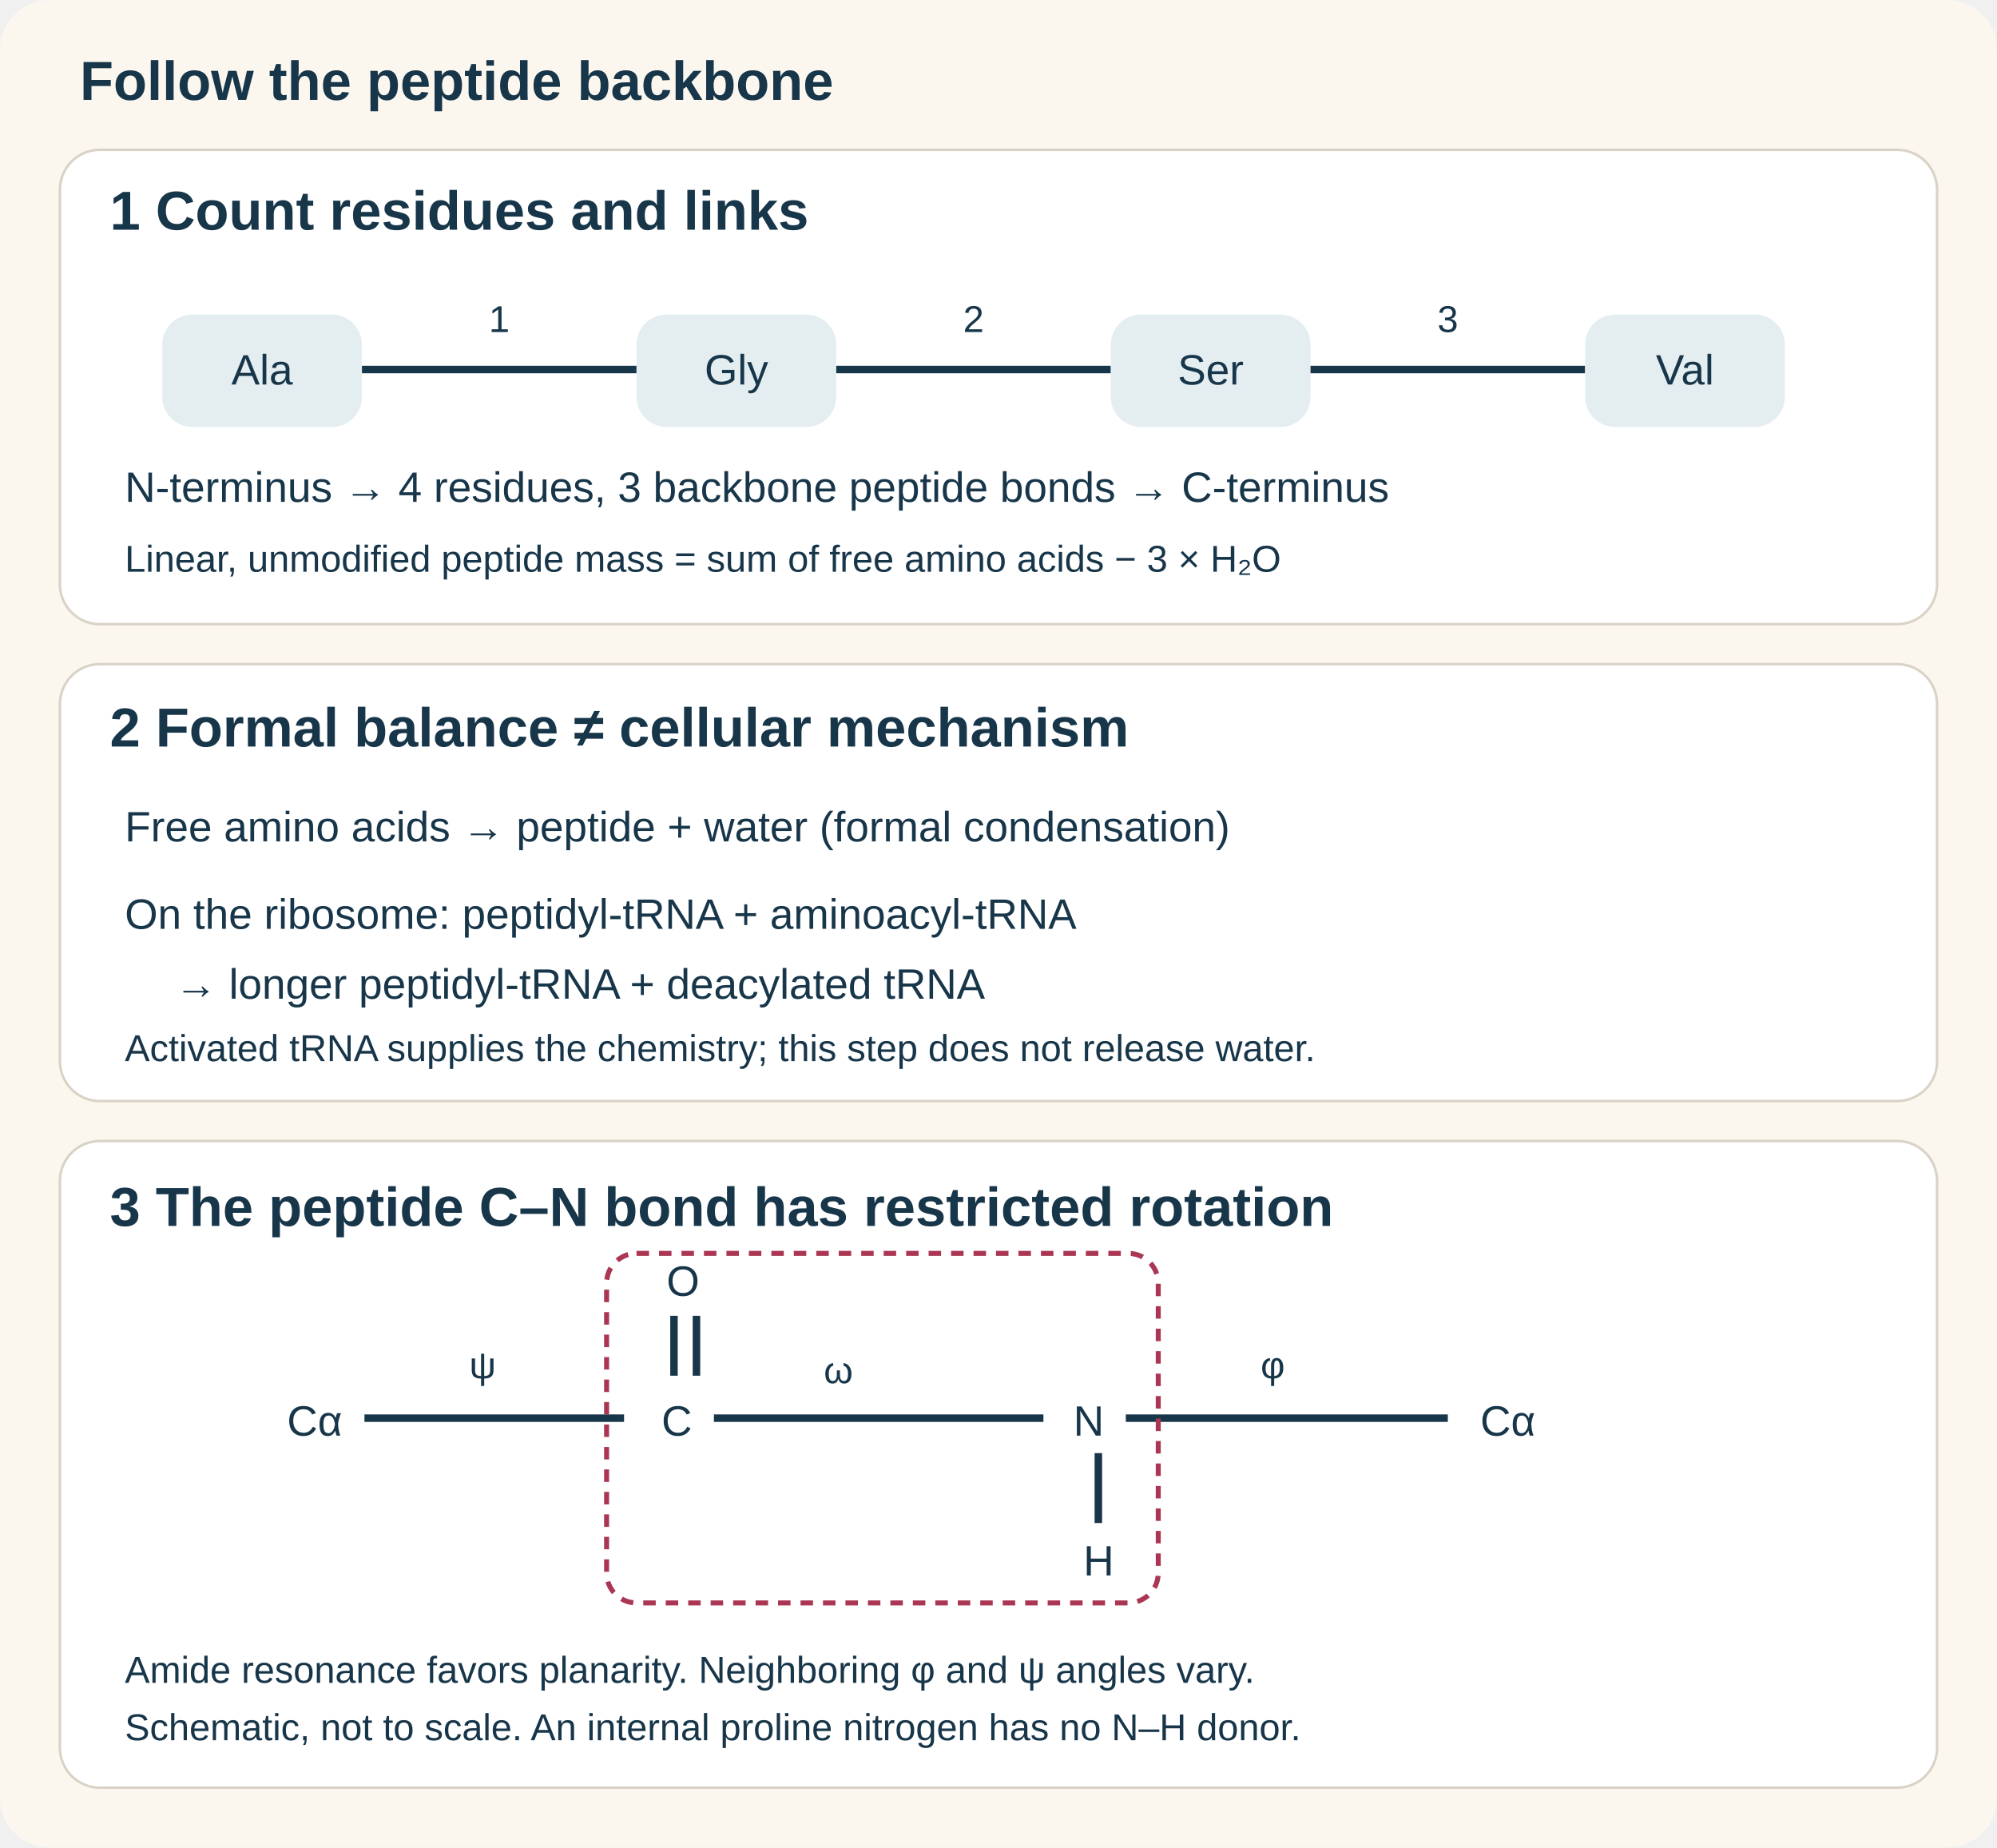
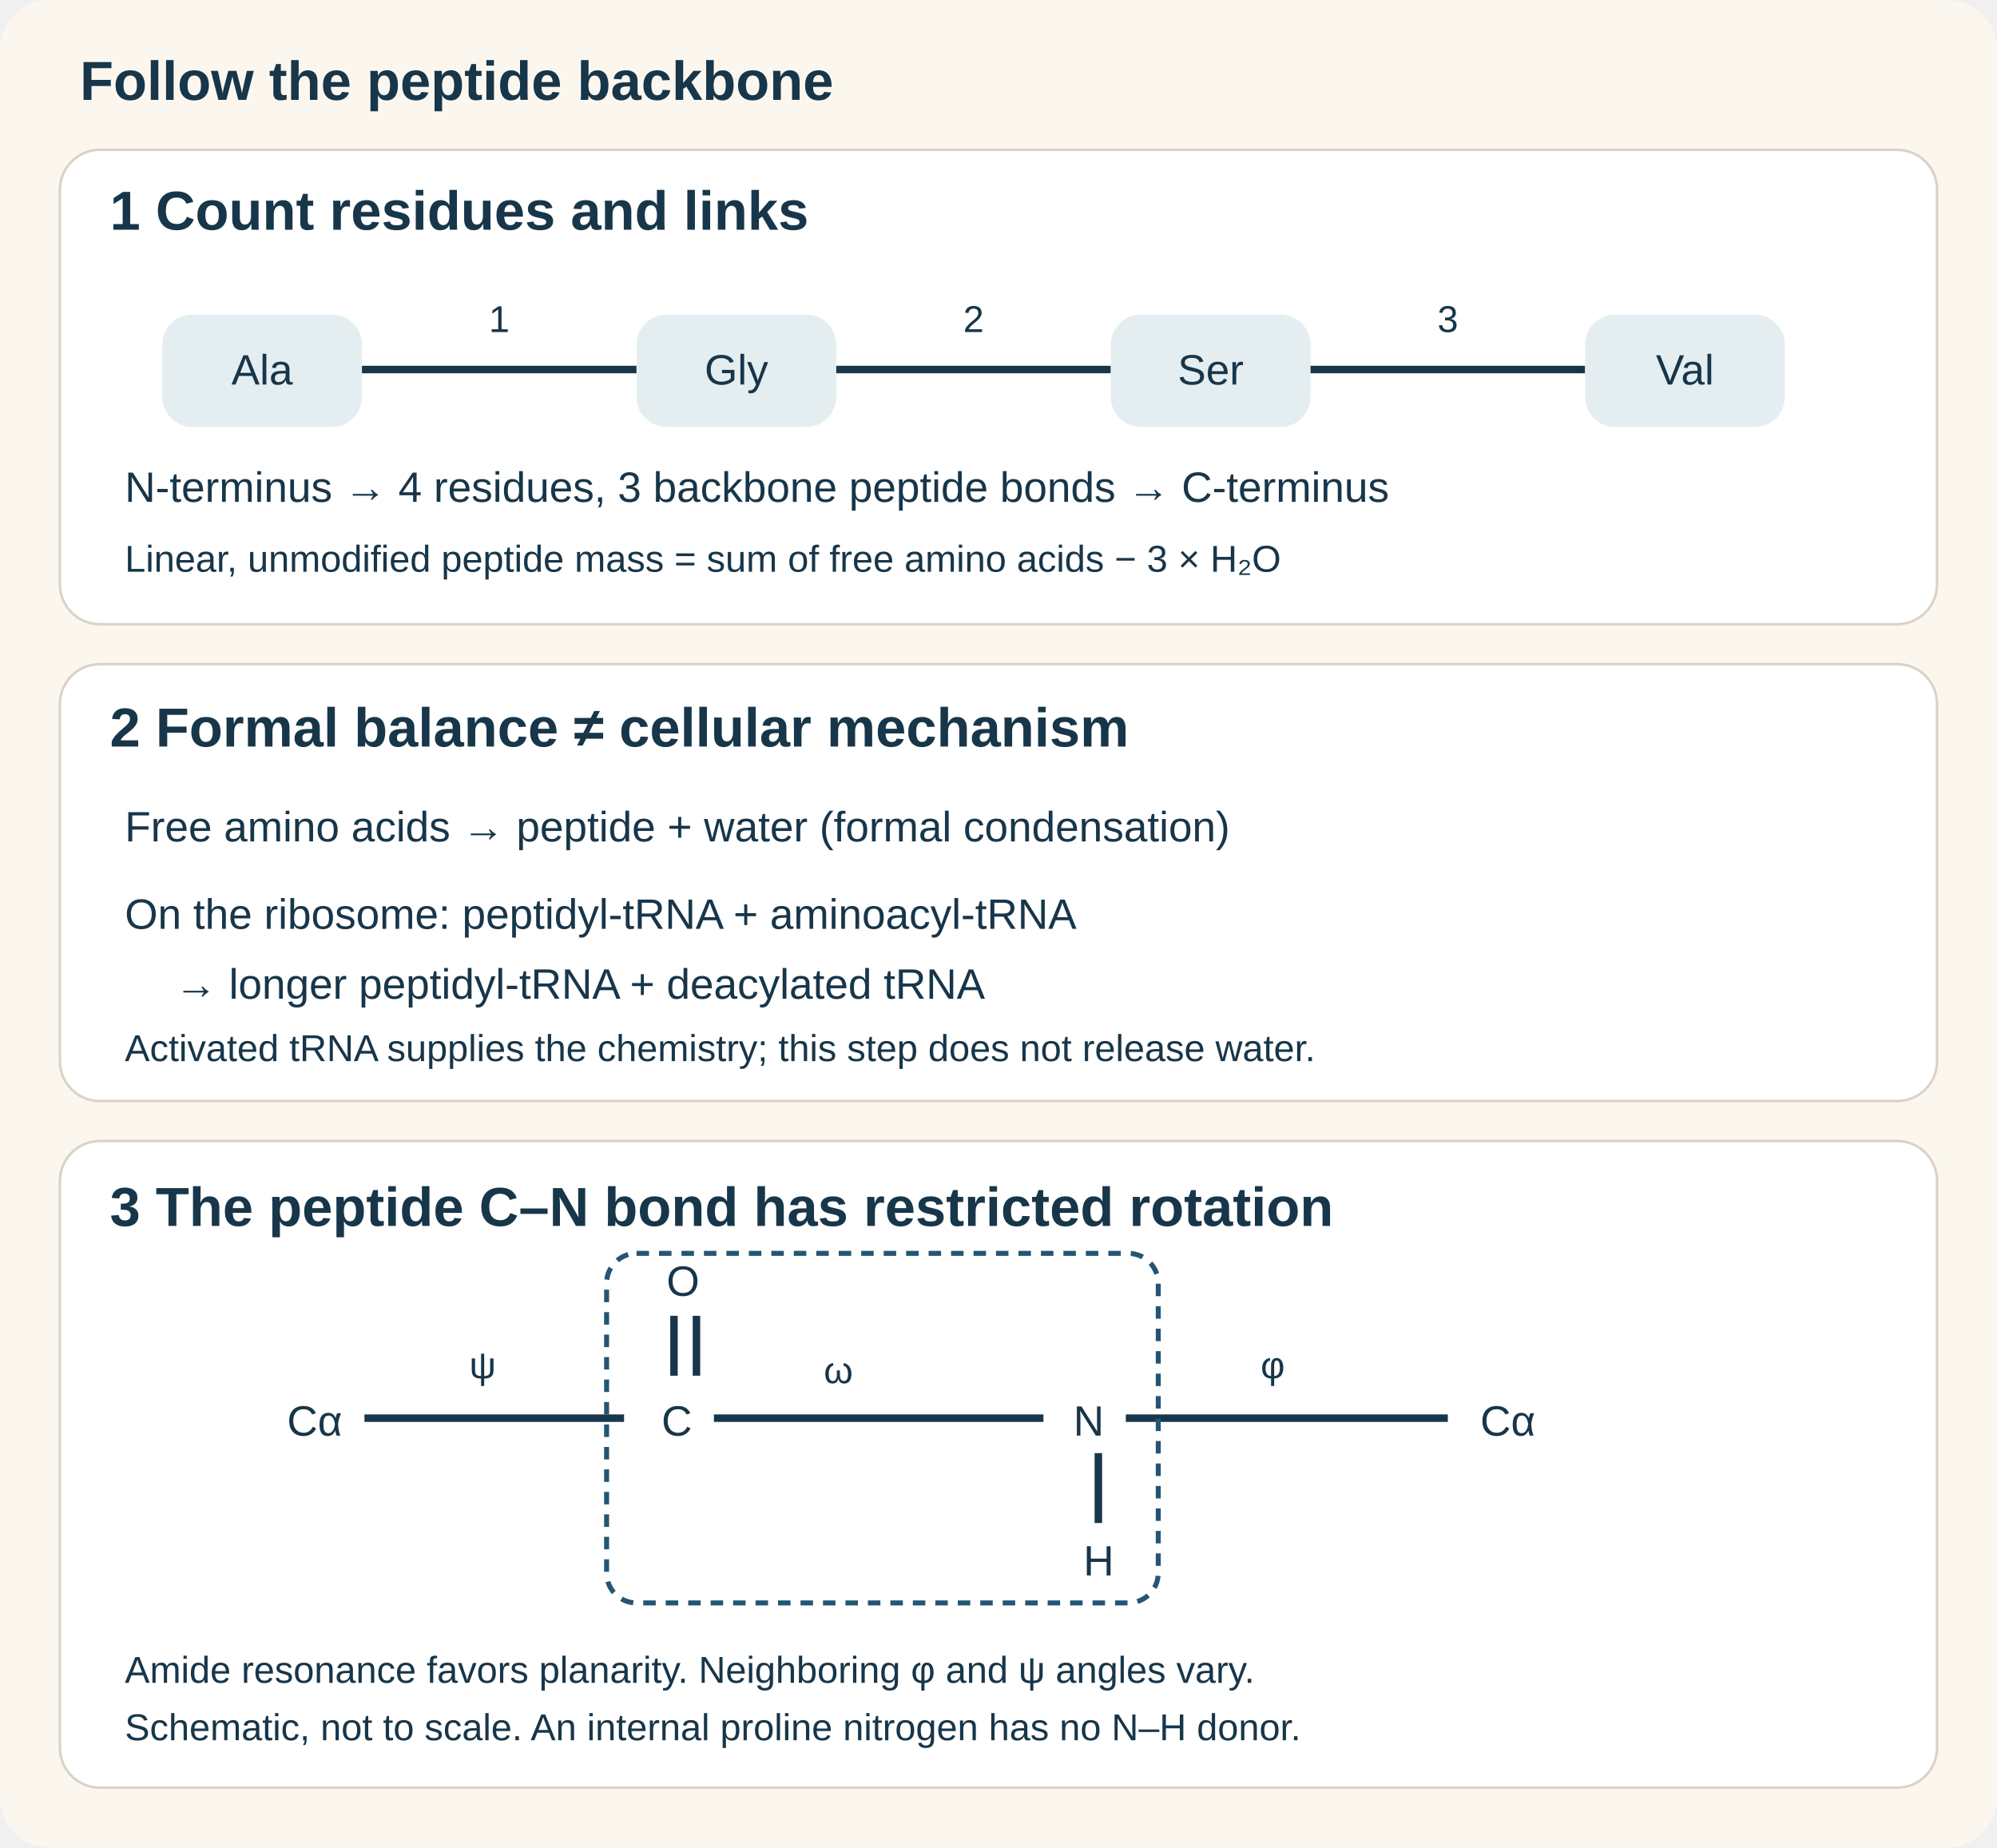
<svg xmlns="http://www.w3.org/2000/svg" width="800" height="740" viewBox="0 0 800 740" role="img" aria-labelledby="title desc">
-   <style>text{font-family:Arial,sans-serif;fill:#18364a}.h{font-size:22px;font-weight:bold}.t{font-size:17px}.s{font-size:15px}.bond{stroke:#18364a;stroke-width:3;fill:none}.accent{stroke:#aa3653;stroke-width:4;fill:none}</style>
+   <style>text{font-family:Arial,sans-serif;fill:#18364a}.h{font-size:22px;font-weight:bold}.t{font-size:17px}.s{font-size:15px}.bond{stroke:#18364a;stroke-width:3;fill:none}.accent{stroke:#245574;stroke-width:4;fill:none}</style>
  <rect width="800" height="740" fill="#fbf7ef" rx="20" />
  <text x="32" y="40" class="h" text-anchor="start">Follow the peptide backbone</text>
  <rect x="24" y="60" width="752" height="190" rx="16" fill="white" stroke="#d9d2c6" />
  <text x="44" y="92" class="h" text-anchor="start">1  Count residues and links</text>
  <rect x="65" y="126" width="80" height="45" rx="12" fill="#e4eef1" />
  <text x="105" y="154" class="t" text-anchor="middle">Ala</text>
  <path d="M145 148 L255 148" class="bond" />
  <text x="200" y="133" class="s" text-anchor="middle">1</text>
  <rect x="255" y="126" width="80" height="45" rx="12" fill="#e4eef1" />
  <text x="295" y="154" class="t" text-anchor="middle">Gly</text>
  <path d="M335 148 L445 148" class="bond" />
  <text x="390" y="133" class="s" text-anchor="middle">2</text>
  <rect x="445" y="126" width="80" height="45" rx="12" fill="#e4eef1" />
  <text x="485" y="154" class="t" text-anchor="middle">Ser</text>
  <path d="M525 148 L635 148" class="bond" />
  <text x="580" y="133" class="s" text-anchor="middle">3</text>
  <rect x="635" y="126" width="80" height="45" rx="12" fill="#e4eef1" />
  <text x="675" y="154" class="t" text-anchor="middle">Val</text>
  <text x="50" y="201" class="t" text-anchor="start">N-terminus → 4 residues, 3 backbone peptide bonds → C-terminus</text>
  <text x="50" y="229" class="s" text-anchor="start">Linear, unmodified peptide mass = sum of free amino acids − 3 × H₂O</text>
  <rect x="24" y="266" width="752" height="175" rx="16" fill="white" stroke="#d9d2c6" />
  <text x="44" y="299" class="h" text-anchor="start">2  Formal balance ≠ cellular mechanism</text>
  <text x="50" y="337" class="t" text-anchor="start">Free amino acids → peptide + water  (formal condensation)</text>
  <text x="50" y="372" class="t" text-anchor="start">On the ribosome: peptidyl-tRNA + aminoacyl-tRNA</text>
  <text x="70" y="400" class="t" text-anchor="start">→ longer peptidyl-tRNA + deacylated tRNA</text>
  <text x="50" y="425" class="s" text-anchor="start">Activated tRNA supplies the chemistry; this step does not release water.</text>
  <rect x="24" y="457" width="752" height="259" rx="16" fill="white" stroke="#d9d2c6" />
  <text x="44" y="491" class="h" text-anchor="start">3  The peptide C–N bond has restricted rotation</text>
  <text x="115" y="575" class="t" text-anchor="start">Cα</text>
  <text x="265" y="575" class="t" text-anchor="start">C</text>
  <text x="430" y="575" class="t" text-anchor="start">N</text>
  <text x="593" y="575" class="t" text-anchor="start">Cα</text>
  <path d="M146 568 L250 568" class="bond" />
  <path d="M286 568 L418 568" class="bond" />
  <path d="M451 568 L580 568" class="bond" />
  <path d="M270 551 L270 527" class="bond" />
  <path d="M279 551 L279 527" class="bond" />
  <text x="267" y="519" class="t" text-anchor="start">O</text>
  <path d="M440 582 L440 610" class="bond" />
  <text x="434" y="631" class="t" text-anchor="start">H</text>
-   <rect x="243" y="502" width="221" height="140" rx="12" fill="none" stroke="#aa3653" stroke-width="2" stroke-dasharray="5 4" />
+   <rect x="243" y="502" width="221" height="140" rx="12" fill="none" stroke="#245574" stroke-width="2" stroke-dasharray="5 4" />
  <text x="330" y="554" class="s" text-anchor="start">ω</text>
  <text x="505" y="552" class="s" text-anchor="start">φ</text>
  <text x="188" y="552" class="s" text-anchor="start">ψ</text>
  <text x="50" y="674" class="s" text-anchor="start">Amide resonance favors planarity. Neighboring φ and ψ angles vary.</text>
  <text x="50" y="697" class="s" text-anchor="start">Schematic, not to scale. An internal proline nitrogen has no N–H donor.</text>
</svg>
